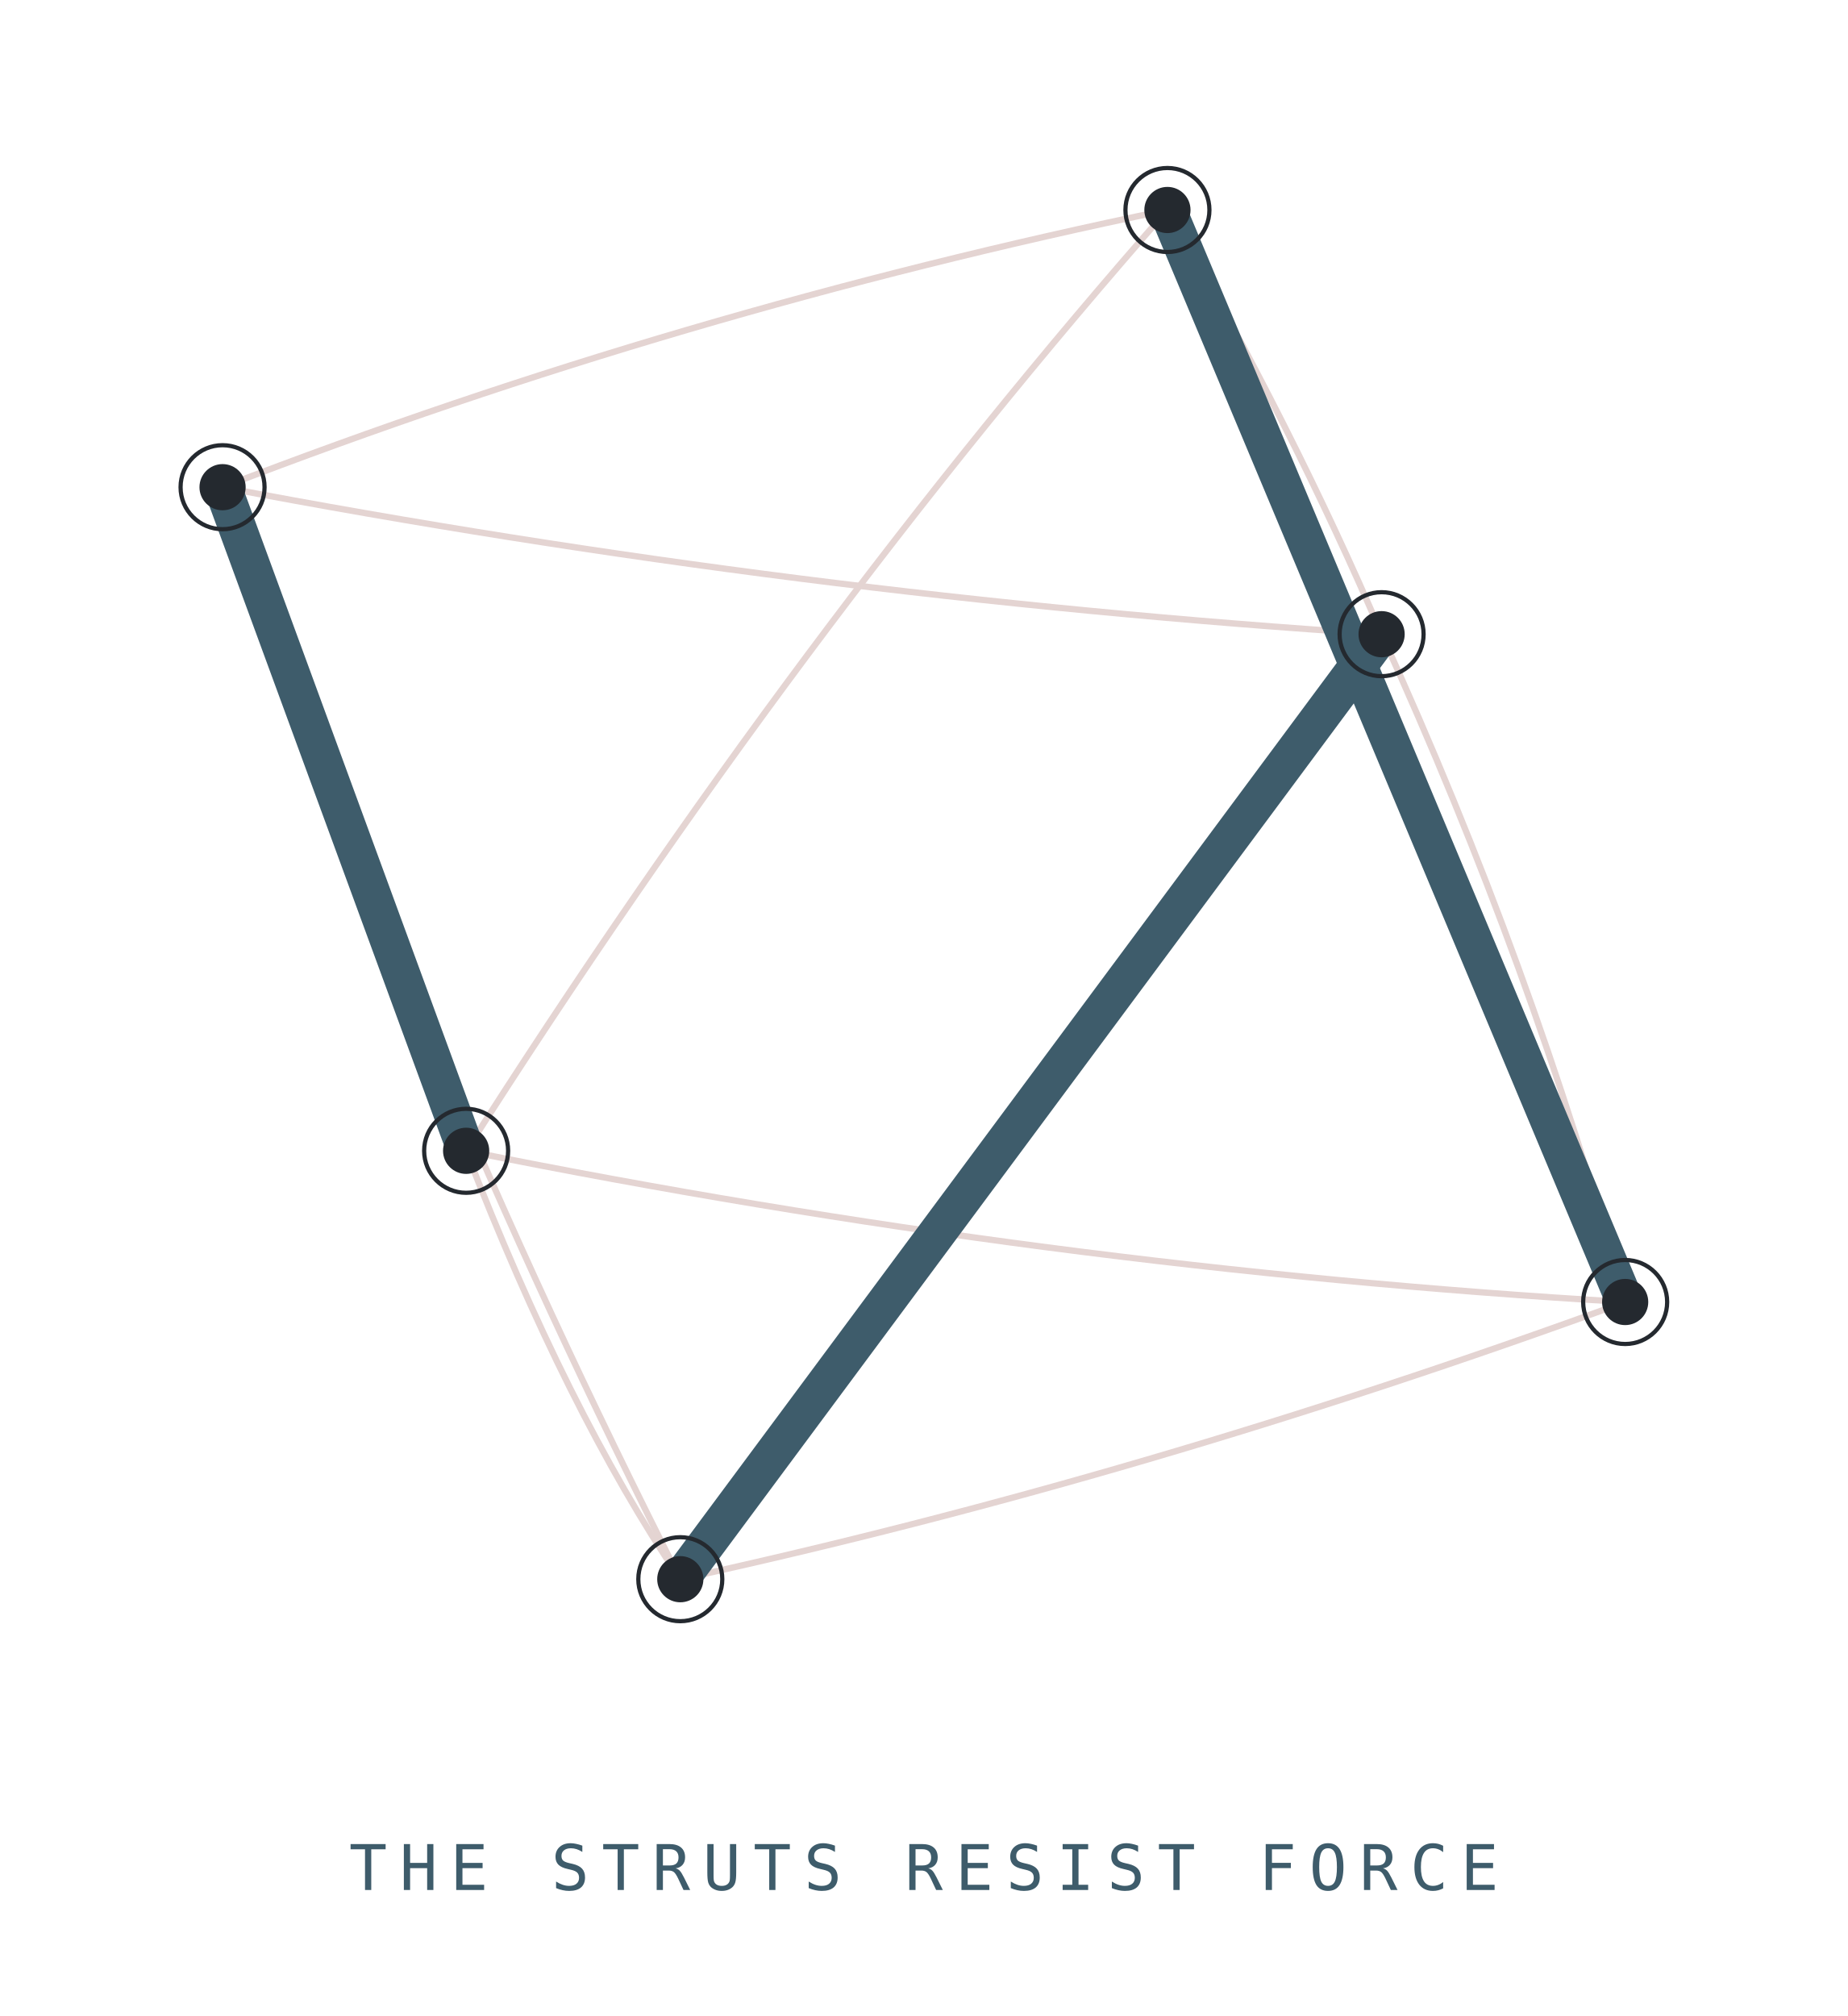
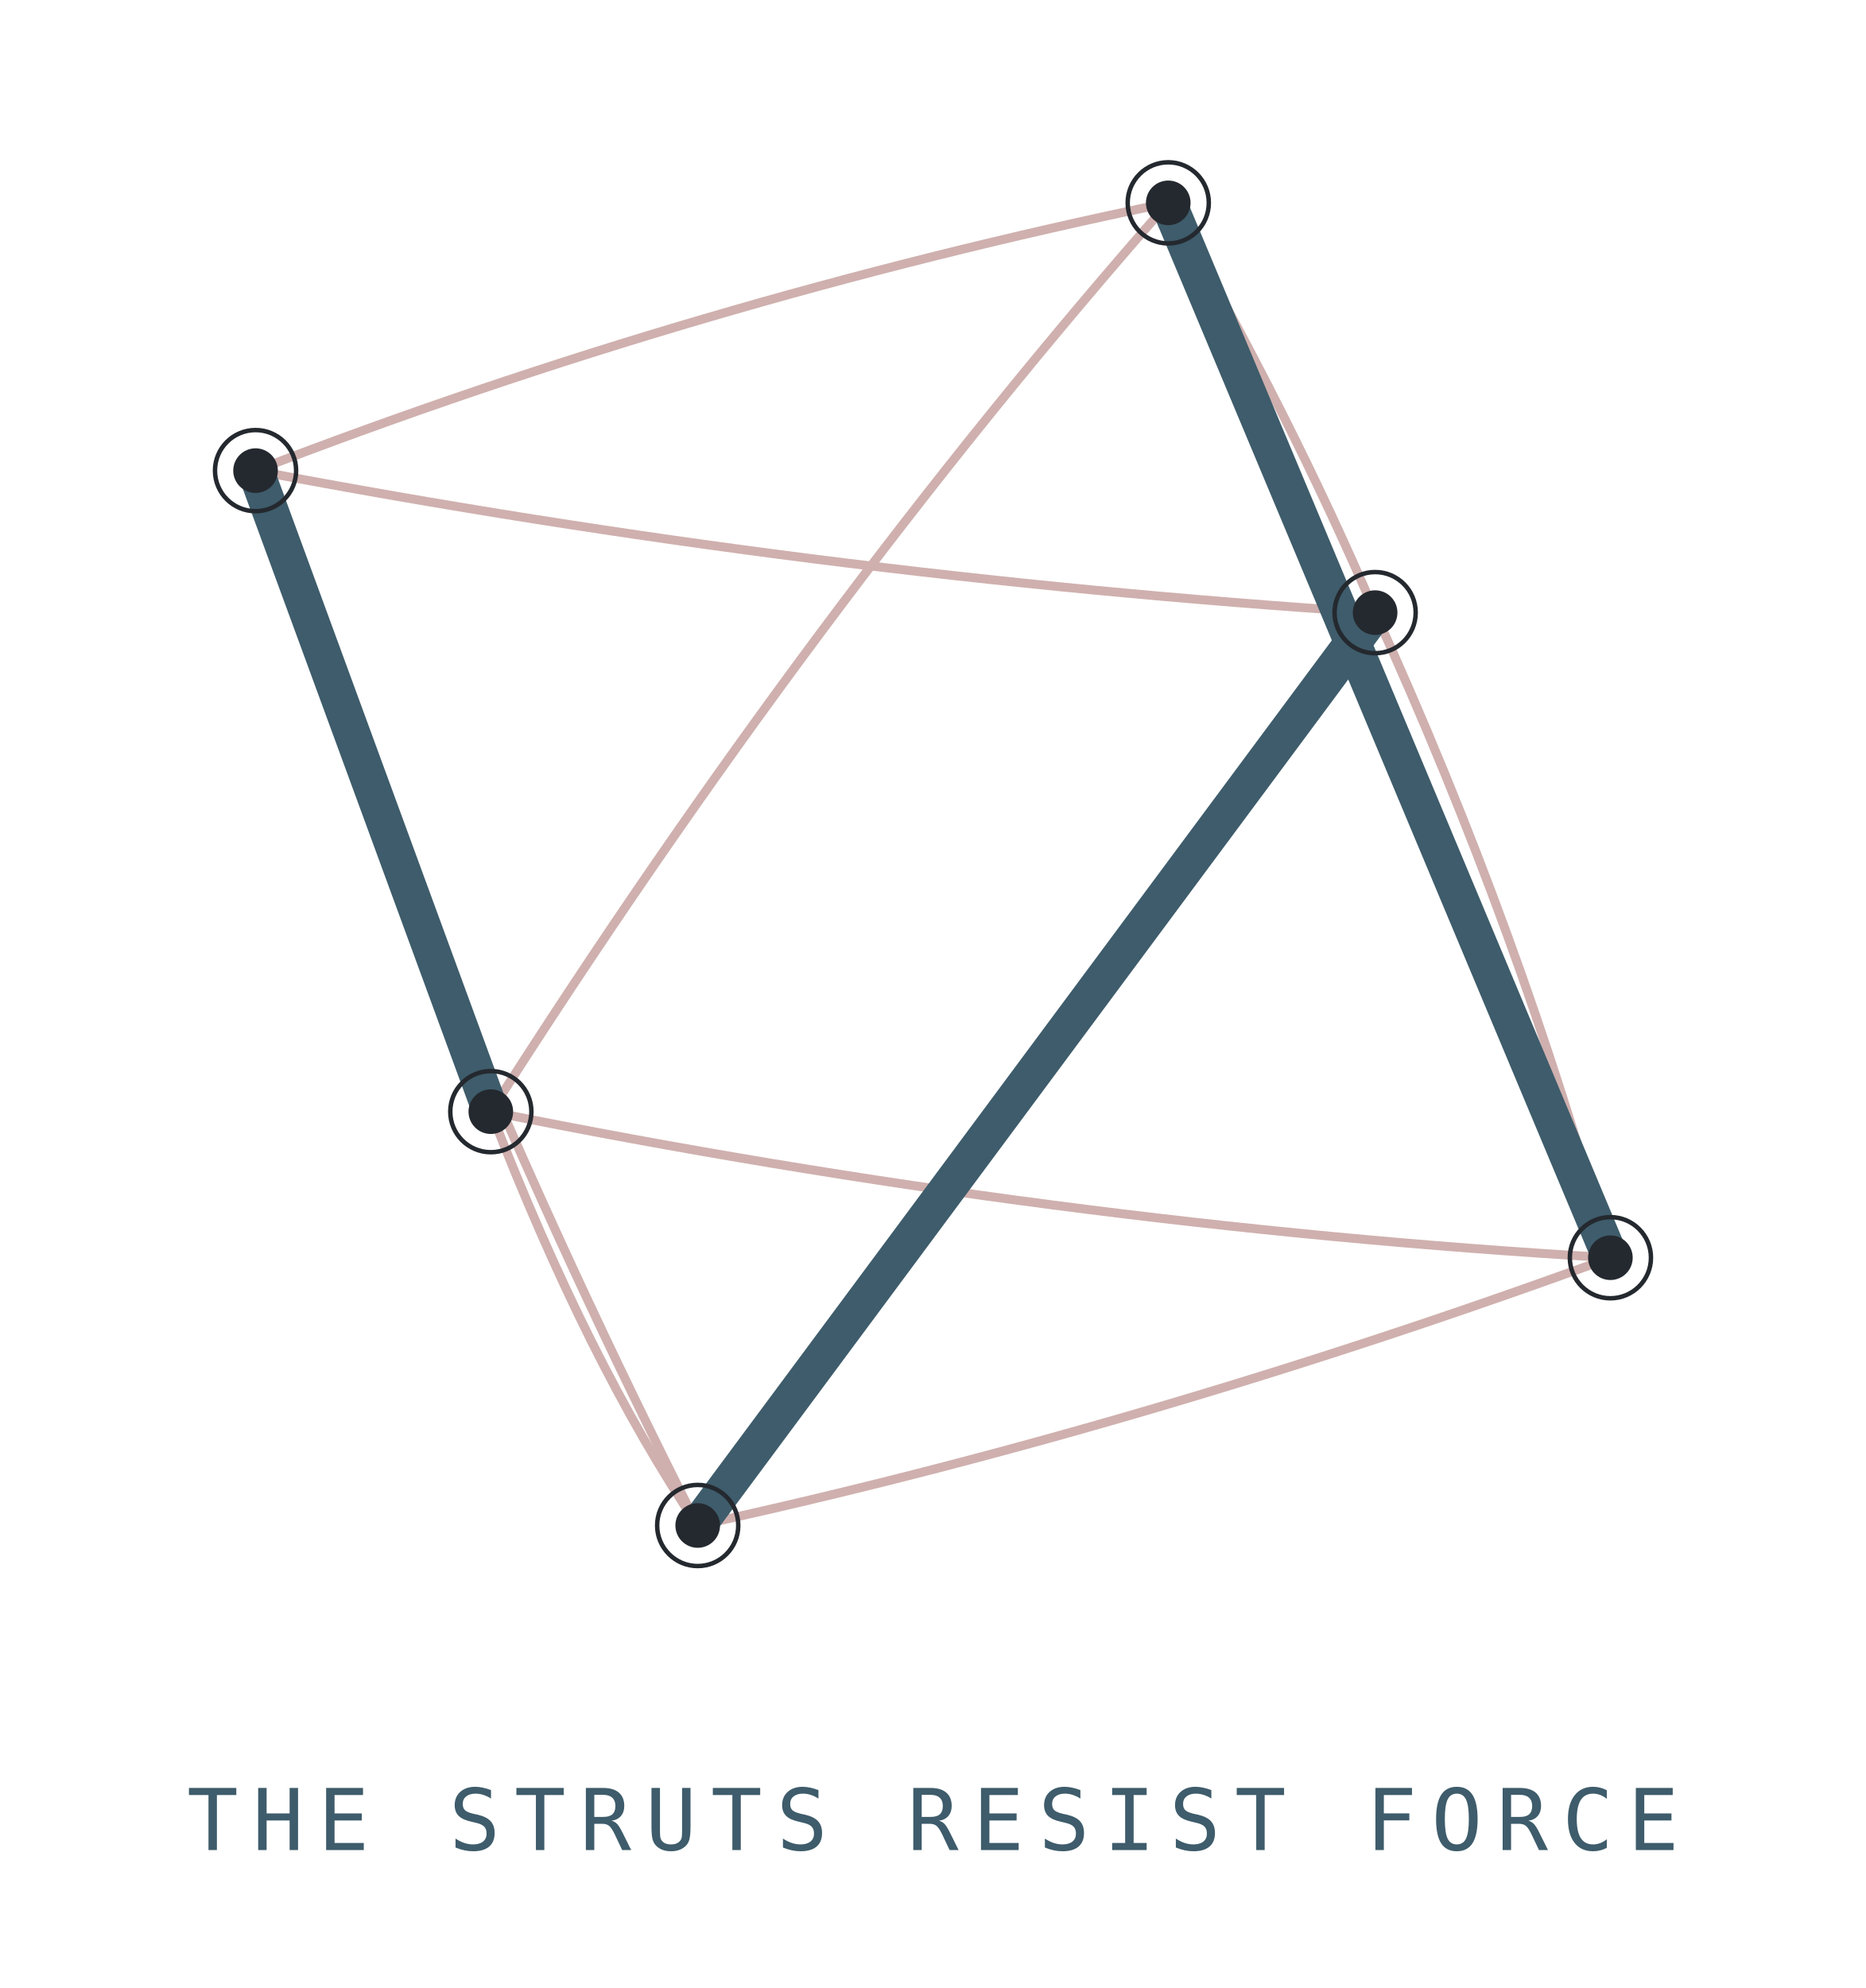
- <svg xmlns="http://www.w3.org/2000/svg" viewBox="280 150 440 480" fill="none">
-   <g stroke="#863A34" stroke-width="1.5" opacity="0.22" fill="none">
+ <svg xmlns="http://www.w3.org/2000/svg" viewBox="270 150 460 490" fill="none">
+   <g stroke="#863A34" stroke-width="2.2" opacity="0.4" fill="none">
    <path d="M442 526 Q 415 486 391 424" />
    <path d="M391 424 Q 530 452 667 460" />
    <path d="M667 460 Q 552 502 442 526" />
    <path d="M609 301 Q 470 292 333 266" />
    <path d="M333 266 Q 442 224 558 200" />
    <path d="M558 200 Q 588 252 609 301" />
    <path d="M442 526 Q 378 400 333 266" />
    <path d="M391 424 Q 470 300 558 200" />
    <path d="M667 460 Q 645 380 609 301" />
  </g>
  <g stroke="#3E5C6B" stroke-width="9" stroke-linecap="round" opacity="1">
    <line x1="442" y1="526" x2="609" y2="301" />
    <line x1="391" y1="424" x2="333" y2="266" />
    <line x1="667" y1="460" x2="558" y2="200" />
  </g>
  <g fill="#24292F">
    <circle cx="442" cy="526" r="5.5" />
    <circle cx="391" cy="424" r="5.5" />
    <circle cx="667" cy="460" r="5.5" />
    <circle cx="609" cy="301" r="5.5" />
    <circle cx="333" cy="266" r="5.5" />
    <circle cx="558" cy="200" r="5.5" />
  </g>
-   <g stroke="#24292F" stroke-width="1" fill="none">
+   <g stroke="#24292F" stroke-width="1.1" fill="none">
    <circle cx="442" cy="526" r="10" />
    <circle cx="391" cy="424" r="10" />
    <circle cx="667" cy="460" r="10" />
    <circle cx="609" cy="301" r="10" />
    <circle cx="333" cy="266" r="10" />
    <circle cx="558" cy="200" r="10" />
  </g>
-   <text x="500" y="600" text-anchor="middle" font-family="ui-monospace, monospace" font-size="15" letter-spacing="3" fill="#3E5C6B">THE STRUTS RESIST FORCE</text>
+   <text x="500" y="606" text-anchor="middle" font-family="ui-monospace, monospace" font-size="21" letter-spacing="3.5" fill="#3E5C6B">THE STRUTS RESIST FORCE</text>
</svg>
